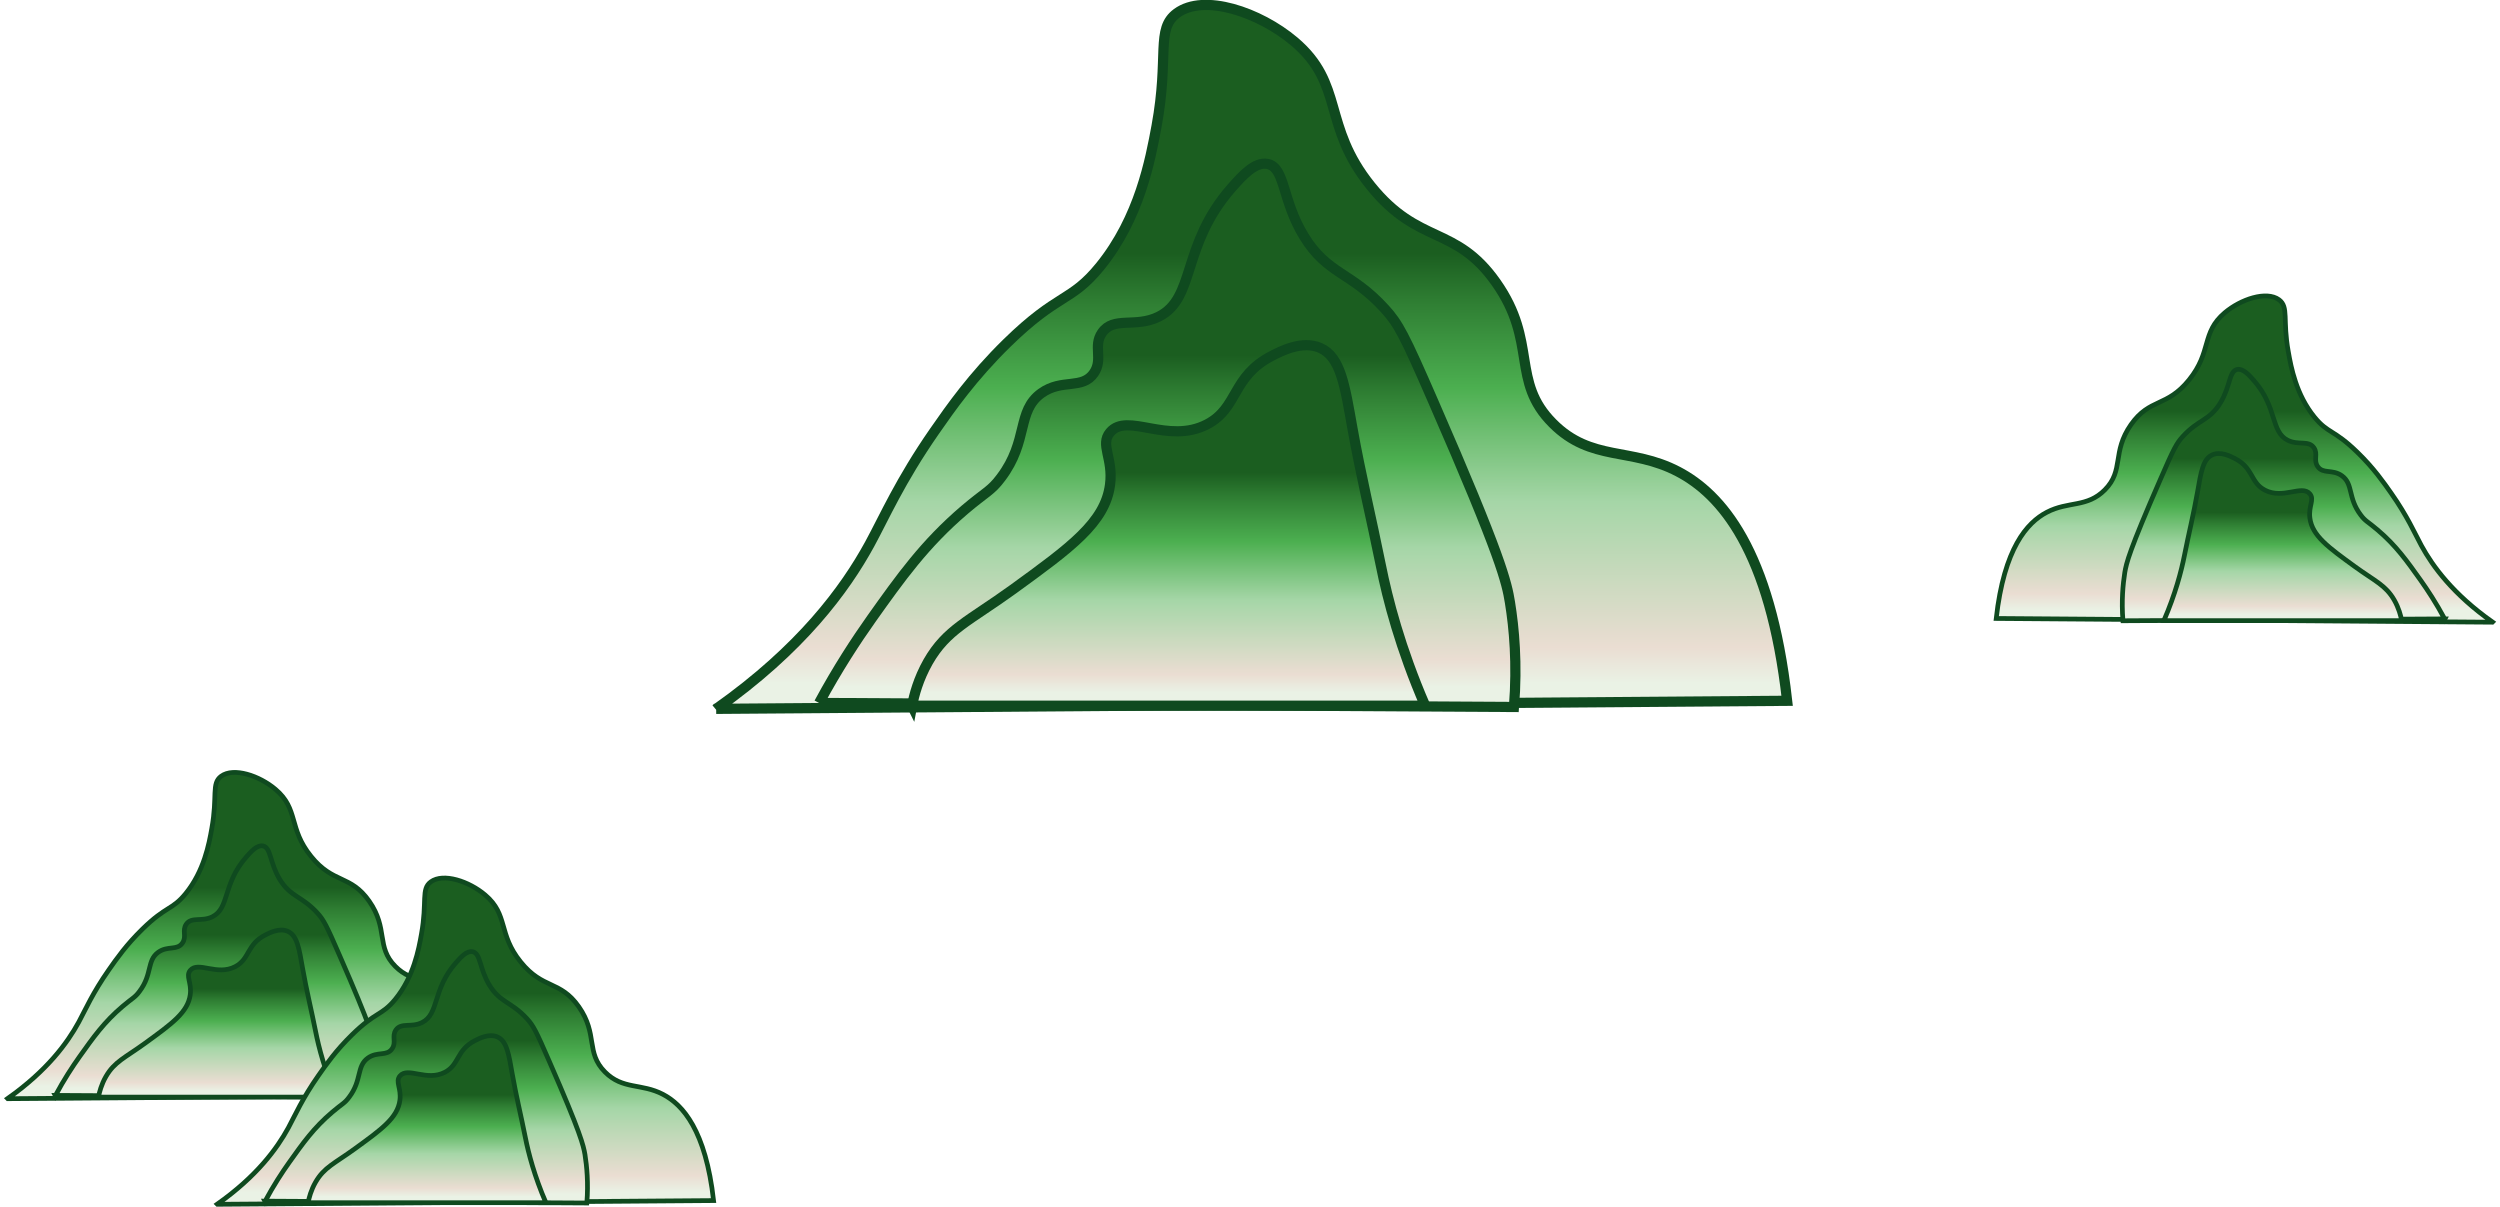
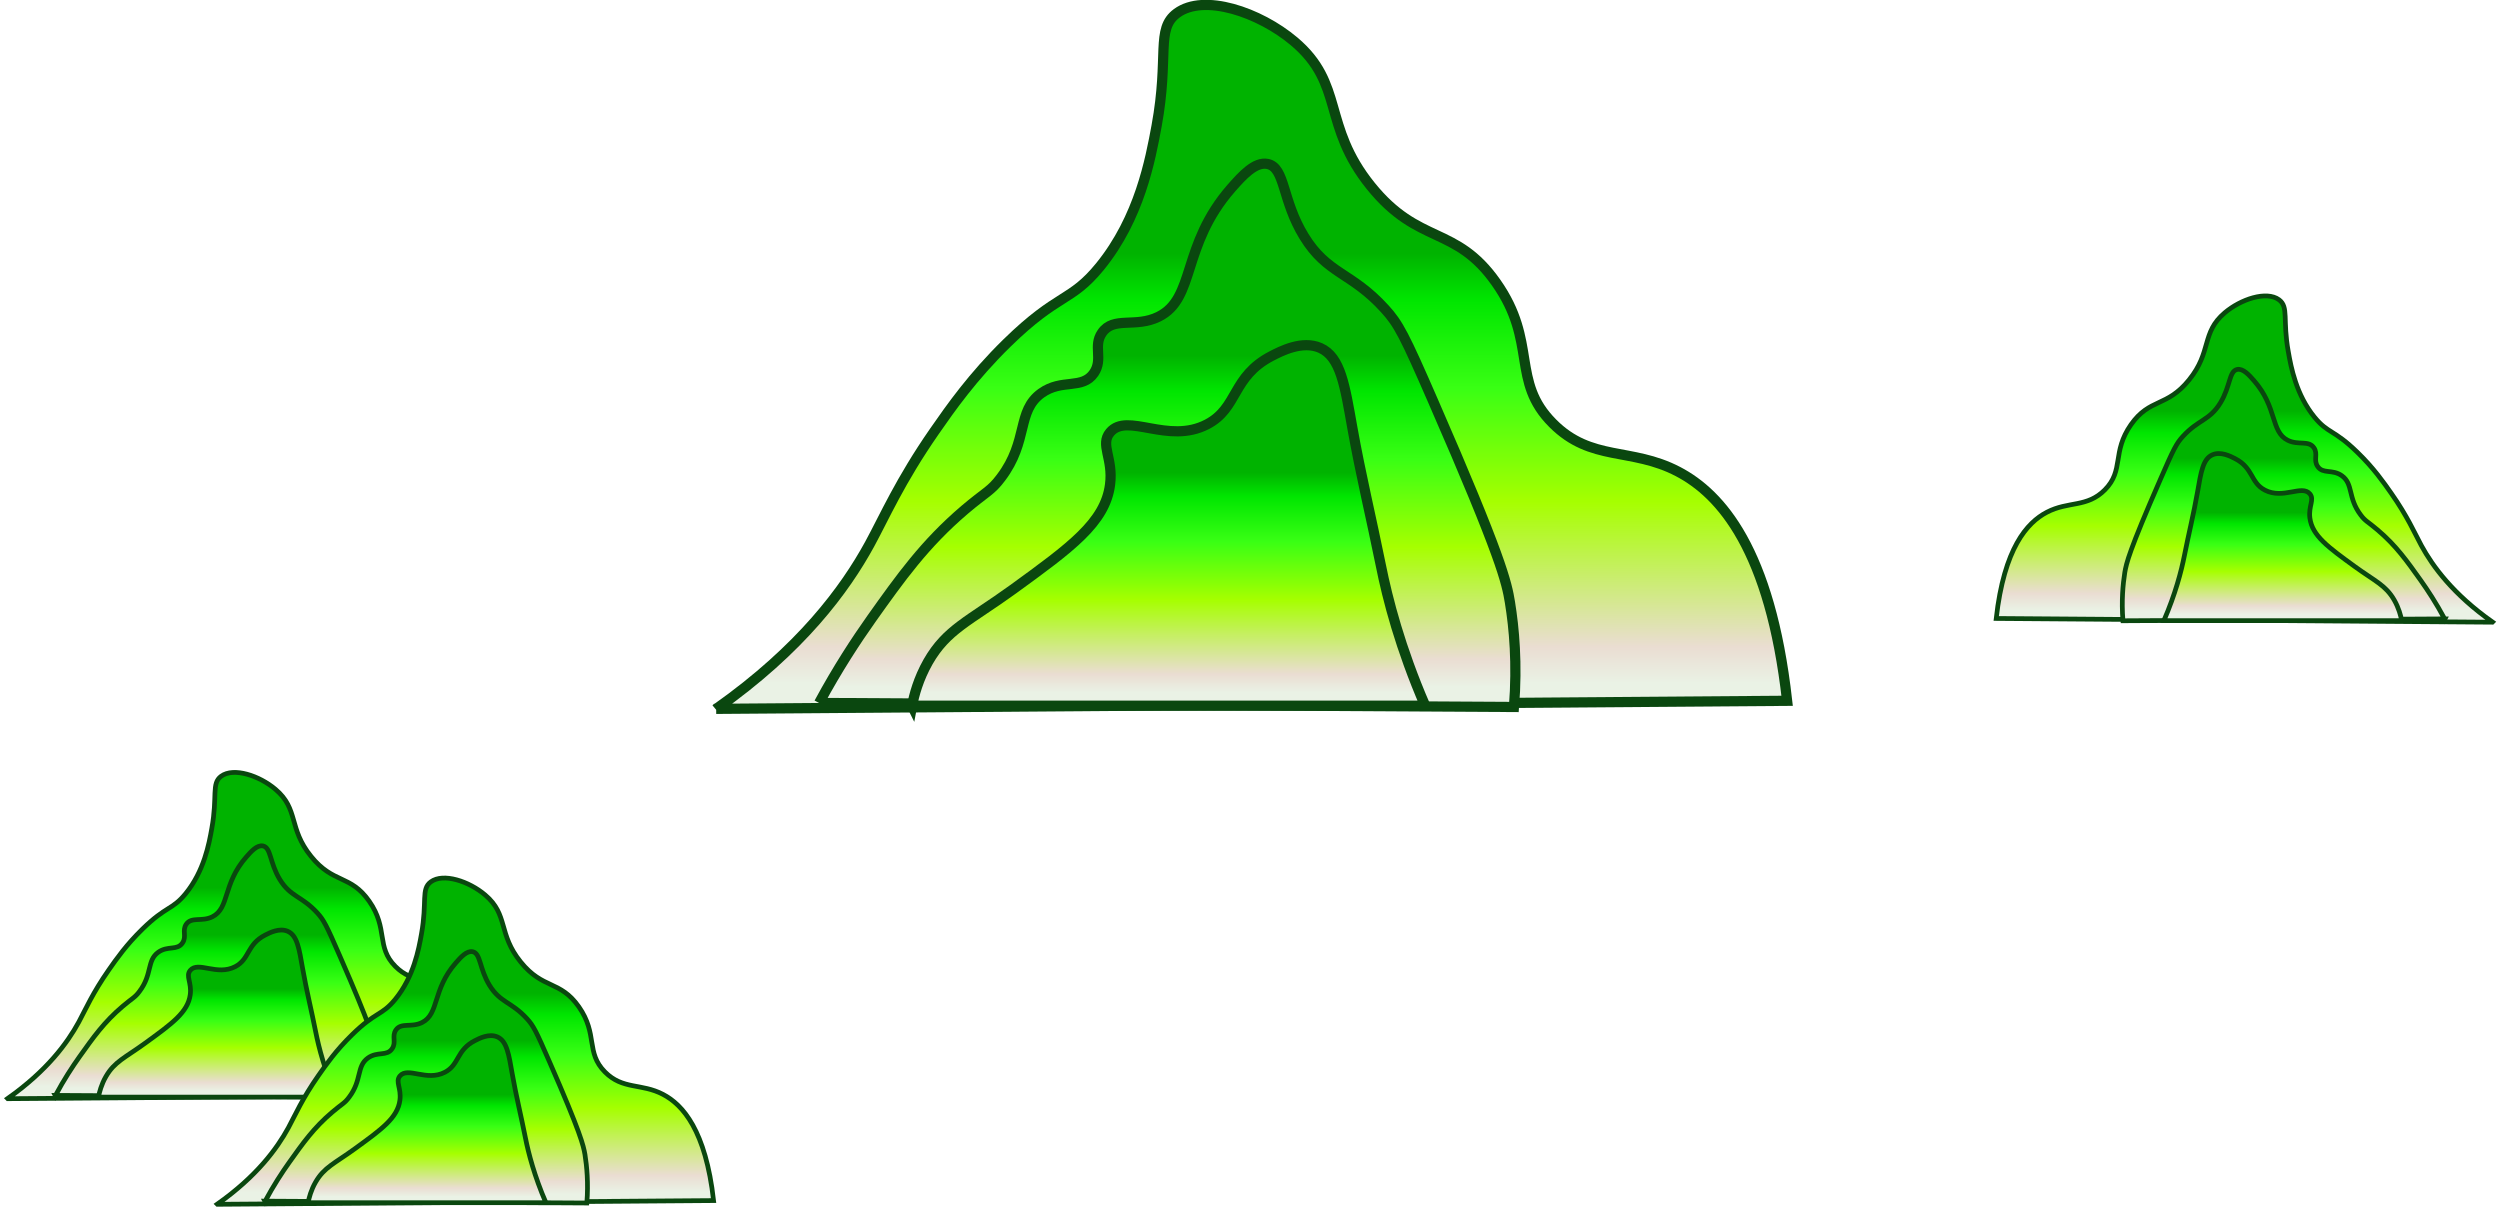
<svg xmlns="http://www.w3.org/2000/svg" xmlns:xlink="http://www.w3.org/1999/xlink" id="Layer_2" data-name="Layer 2" viewBox="0 0 173.98 83.97">
  <defs>
    <style>
      .cls-1 {
        fill: url(#linear-gradient-12);
      }

      .cls-1, .cls-2, .cls-3, .cls-4, .cls-5, .cls-6, .cls-7, .cls-8, .cls-9, .cls-10, .cls-11, .cls-12 {
-         stroke: #0f4a1f;
+         stroke: #0a470f;
        stroke-miterlimit: 10;
      }

      .cls-1, .cls-3, .cls-4, .cls-5, .cls-6, .cls-7, .cls-8, .cls-9, .cls-12 {
        stroke-width: .33px;
      }

      .cls-2 {
        fill: url(#linear-gradient);
      }

      .cls-2, .cls-10, .cls-11 {
        stroke-width: .71px;
      }

      .cls-3 {
        fill: url(#linear-gradient-7);
      }

      .cls-4 {
        fill: url(#linear-gradient-5);
      }

      .cls-5 {
        fill: url(#linear-gradient-6);
      }

      .cls-6 {
        fill: url(#linear-gradient-4);
      }

      .cls-7 {
        fill: url(#linear-gradient-11);
      }

      .cls-8 {
        fill: url(#linear-gradient-9);
      }

      .cls-9 {
        fill: url(#linear-gradient-8);
      }

      .cls-10 {
        fill: url(#linear-gradient-3);
      }

      .cls-11 {
        fill: url(#linear-gradient-2);
      }

      .cls-12 {
        fill: url(#linear-gradient-10);
      }
    </style>
    <linearGradient id="linear-gradient" x1="87.1" y1="53.68" x2="87.1" y2="17.64" gradientUnits="userSpaceOnUse">
      <stop offset=".17" stop-color="#eaf2e5" />
      <stop offset=".24" stop-color="#eaddd2" />
-       <stop offset=".52" stop-color="#a5d6a7" />
-       <stop offset=".74" stop-color="#4caf50" />
-       <stop offset=".91" stop-color="#2e7d32" />
-       <stop offset="1" stop-color="#1b5e20" />
+       <stop offset=".52" stop-color="#a6ff00" />
+       <stop offset=".74" stop-color="#39ff14" />
+       <stop offset=".91" stop-color="#00e600" />
+       <stop offset="1" stop-color="#00b300" />
    </linearGradient>
    <linearGradient id="linear-gradient-2" x1="81.24" y1="52.55" x2="81.24" y2="24.74" xlink:href="#linear-gradient" />
    <linearGradient id="linear-gradient-3" x1="81.33" y1="51.35" x2="81.33" y2="32.89" xlink:href="#linear-gradient" />
    <linearGradient id="linear-gradient-4" x1="-2627.25" y1="45.3" x2="-2627.25" y2="28.6" gradientTransform="translate(-2471.058) scale(-1 1)" xlink:href="#linear-gradient" />
    <linearGradient id="linear-gradient-5" x1="-2629.96" y1="44.77" x2="-2629.96" y2="31.89" gradientTransform="translate(-2471.058) scale(-1 1)" xlink:href="#linear-gradient" />
    <linearGradient id="linear-gradient-6" x1="-2629.92" y1="44.22" x2="-2629.92" y2="35.66" gradientTransform="translate(-2471.058) scale(-1 1)" xlink:href="#linear-gradient" />
    <linearGradient id="linear-gradient-7" x1="-2488.85" y1="78.46" x2="-2488.85" y2="61.76" gradientTransform="translate(2506.642)" xlink:href="#linear-gradient" />
    <linearGradient id="linear-gradient-8" x1="-2491.56" y1="77.93" x2="-2491.56" y2="65.05" gradientTransform="translate(2506.642)" xlink:href="#linear-gradient" />
    <linearGradient id="linear-gradient-9" x1="-2491.52" y1="77.38" x2="-2491.52" y2="68.82" gradientTransform="translate(2506.642)" xlink:href="#linear-gradient" />
    <linearGradient id="linear-gradient-10" x1="-2474.25" y1="85.81" x2="-2474.25" y2="69.12" gradientTransform="translate(2506.642)" xlink:href="#linear-gradient" />
    <linearGradient id="linear-gradient-11" x1="-2476.97" y1="85.29" x2="-2476.97" y2="72.41" gradientTransform="translate(2506.642)" xlink:href="#linear-gradient" />
    <linearGradient id="linear-gradient-12" x1="-2476.93" y1="84.73" x2="-2476.93" y2="76.18" gradientTransform="translate(2506.642)" xlink:href="#linear-gradient" />
  </defs>
  <g id="Layer_1-2" data-name="Layer 1">
    <g>
      <g>
        <g>
          <path class="cls-2" d="M49.83,49.34c5.92-4.17,8.98-8.34,10.69-11.47,1.04-1.91,2.1-4.38,4.5-7.84,1.14-1.64,2.65-3.8,5.06-6.16,3.6-3.52,4.43-2.82,6.47-5.32,2.76-3.39,3.51-7.46,3.94-9.79.89-4.86-.08-6.74,1.41-7.84,1.88-1.39,5.74-.08,8.16,1.96,3.54,2.99,1.91,5.82,5.34,10.07,3.35,4.15,5.89,2.69,8.72,6.72,2.92,4.15.99,6.84,3.94,9.79,2.68,2.69,5.45,1.65,8.72,3.36,2.98,1.56,6.41,5.43,7.59,15.95-24.84.19-49.69.37-74.53.56Z" />
          <path class="cls-11" d="M57,48.92c1.3-2.41,2.59-4.37,3.66-5.88,2.02-2.84,3.68-5.18,6.47-7.56,1.47-1.25,1.83-1.3,2.53-2.24,1.94-2.57,1.07-4.63,2.81-5.88,1.44-1.03,2.85-.22,3.66-1.4.66-.98-.08-1.87.56-2.8.8-1.17,2.32-.32,3.94-1.12,2.6-1.29,1.55-4.93,5.06-8.95.76-.86,1.65-1.86,2.53-1.68,1.23.26.98,2.51,2.53,5.04,1.62,2.65,3.29,2.47,5.62,5.04.95,1.04,1.36,1.82,3.37,6.44,4.74,10.85,5.12,12.62,5.34,13.99.29,1.79.52,4.26.28,7.28-16.12-.09-32.25-.19-48.37-.28Z" />
          <path class="cls-10" d="M63.47,49.13c.14-.75.44-1.88,1.12-3.08,1.29-2.25,2.84-2.82,5.91-5.04,4.01-2.91,6.41-4.65,6.75-7.28.24-1.84-.72-2.78,0-3.64,1.19-1.43,4.02.86,6.75-.56,2.19-1.14,1.71-3.32,4.5-4.76.66-.34,2.13-1.1,3.37-.56,1.44.63,1.72,2.64,2.25,5.6.57,3.19,1.33,6.34,1.97,9.51.48,2.4,1.36,5.78,3.09,9.79h-35.72Z" />
        </g>
        <g>
          <path class="cls-6" d="M173.46,43.29c-2.74-1.93-4.16-3.87-4.95-5.32-.48-.89-.97-2.03-2.09-3.63-.53-.76-1.23-1.76-2.35-2.85-1.67-1.63-2.05-1.3-3-2.46-1.28-1.57-1.63-3.46-1.82-4.54-.41-2.25.04-3.12-.65-3.63-.87-.64-2.66-.04-3.78.91-1.64,1.39-.88,2.7-2.48,4.67-1.55,1.92-2.73,1.25-4.04,3.11-1.35,1.93-.46,3.17-1.82,4.54-1.24,1.25-2.53.77-4.04,1.56-1.38.72-2.97,2.51-3.52,7.39,11.51.09,23.02.17,34.53.26Z" />
          <path class="cls-4" d="M170.14,43.09c-.6-1.12-1.2-2.03-1.69-2.72-.94-1.32-1.7-2.4-3-3.5-.68-.58-.85-.6-1.17-1.04-.9-1.19-.5-2.14-1.3-2.72-.67-.48-1.32-.1-1.69-.65-.31-.45.04-.86-.26-1.3-.37-.54-1.08-.15-1.82-.52-1.2-.6-.72-2.29-2.35-4.15-.35-.4-.76-.86-1.17-.78-.57.12-.46,1.16-1.17,2.33-.75,1.23-1.52,1.14-2.61,2.33-.44.48-.63.84-1.56,2.98-2.2,5.03-2.37,5.85-2.48,6.48-.13.83-.24,1.97-.13,3.37,7.47-.04,14.94-.09,22.41-.13Z" />
          <path class="cls-5" d="M167.14,43.19c-.07-.35-.2-.87-.52-1.43-.6-1.04-1.32-1.3-2.74-2.33-1.86-1.35-2.97-2.15-3.13-3.37-.11-.85.33-1.29,0-1.69-.55-.66-1.86.4-3.13-.26-1.02-.53-.79-1.54-2.09-2.2-.31-.16-.99-.51-1.56-.26-.67.29-.8,1.23-1.04,2.59-.26,1.48-.62,2.94-.91,4.41-.22,1.11-.63,2.68-1.43,4.54h16.55Z" />
        </g>
        <g>
          <path class="cls-3" d="M.53,76.45c2.74-1.93,4.16-3.87,4.95-5.32.48-.89.97-2.03,2.09-3.63.53-.76,1.23-1.76,2.35-2.85,1.67-1.63,2.05-1.3,3-2.46,1.28-1.57,1.63-3.46,1.82-4.54.41-2.25-.04-3.12.65-3.63.87-.64,2.66-.04,3.78.91,1.64,1.39.88,2.7,2.48,4.67,1.55,1.92,2.73,1.25,4.04,3.11,1.35,1.93.46,3.17,1.82,4.54,1.24,1.25,2.53.77,4.04,1.56,1.38.72,2.97,2.51,3.52,7.39-11.51.09-23.02.17-34.53.26Z" />
          <path class="cls-9" d="M3.85,76.25c.6-1.12,1.2-2.03,1.69-2.72.94-1.32,1.7-2.4,3-3.5.68-.58.85-.6,1.17-1.04.9-1.19.5-2.14,1.3-2.72.67-.48,1.32-.1,1.69-.65.31-.45-.04-.86.26-1.3.37-.54,1.08-.15,1.82-.52,1.2-.6.72-2.29,2.35-4.15.35-.4.76-.86,1.17-.78.57.12.46,1.16,1.17,2.33.75,1.23,1.52,1.14,2.61,2.33.44.48.63.84,1.56,2.98,2.2,5.03,2.37,5.85,2.48,6.48.13.83.24,1.97.13,3.37-7.47-.04-14.94-.09-22.41-.13Z" />
          <path class="cls-8" d="M6.85,76.35c.07-.35.2-.87.52-1.43.6-1.04,1.32-1.3,2.74-2.33,1.86-1.35,2.97-2.15,3.13-3.37.11-.85-.33-1.29,0-1.69.55-.66,1.86.4,3.13-.26,1.02-.53.79-1.54,2.09-2.2.31-.16.99-.51,1.56-.26.67.29.8,1.23,1.04,2.59.26,1.48.62,2.94.91,4.41.22,1.11.63,2.68,1.43,4.54H6.85Z" />
        </g>
      </g>
      <g>
        <path class="cls-12" d="M15.12,83.8c2.74-1.93,4.16-3.87,4.95-5.32.48-.89.97-2.03,2.09-3.63.53-.76,1.23-1.76,2.35-2.85,1.67-1.63,2.05-1.3,3-2.46,1.28-1.57,1.63-3.46,1.82-4.54.41-2.25-.04-3.12.65-3.63.87-.64,2.66-.04,3.78.91,1.64,1.39.88,2.7,2.48,4.67,1.55,1.92,2.73,1.25,4.04,3.11,1.35,1.93.46,3.17,1.82,4.54,1.24,1.25,2.53.77,4.04,1.56,1.38.72,2.97,2.51,3.52,7.39-11.51.09-23.02.17-34.53.26Z" />
        <path class="cls-7" d="M18.44,83.61c.6-1.12,1.2-2.03,1.69-2.72.94-1.32,1.7-2.4,3-3.5.68-.58.85-.6,1.17-1.04.9-1.19.5-2.14,1.3-2.72.67-.48,1.32-.1,1.69-.65.31-.45-.04-.86.26-1.3.37-.54,1.08-.15,1.82-.52,1.2-.6.72-2.29,2.35-4.15.35-.4.76-.86,1.17-.78.57.12.46,1.16,1.17,2.33.75,1.23,1.52,1.14,2.61,2.33.44.48.63.84,1.56,2.98,2.2,5.03,2.37,5.85,2.48,6.48.13.83.24,1.97.13,3.37-7.47-.04-14.94-.09-22.41-.13Z" />
        <path class="cls-1" d="M21.44,83.7c.07-.35.2-.87.52-1.43.6-1.04,1.32-1.3,2.74-2.33,1.86-1.35,2.97-2.15,3.13-3.37.11-.85-.33-1.29,0-1.69.55-.66,1.86.4,3.13-.26,1.02-.53.79-1.54,2.09-2.2.31-.16.99-.51,1.56-.26.67.29.8,1.23,1.04,2.59.26,1.48.62,2.94.91,4.41.22,1.11.63,2.68,1.43,4.54h-16.55Z" />
      </g>
    </g>
  </g>
</svg>
